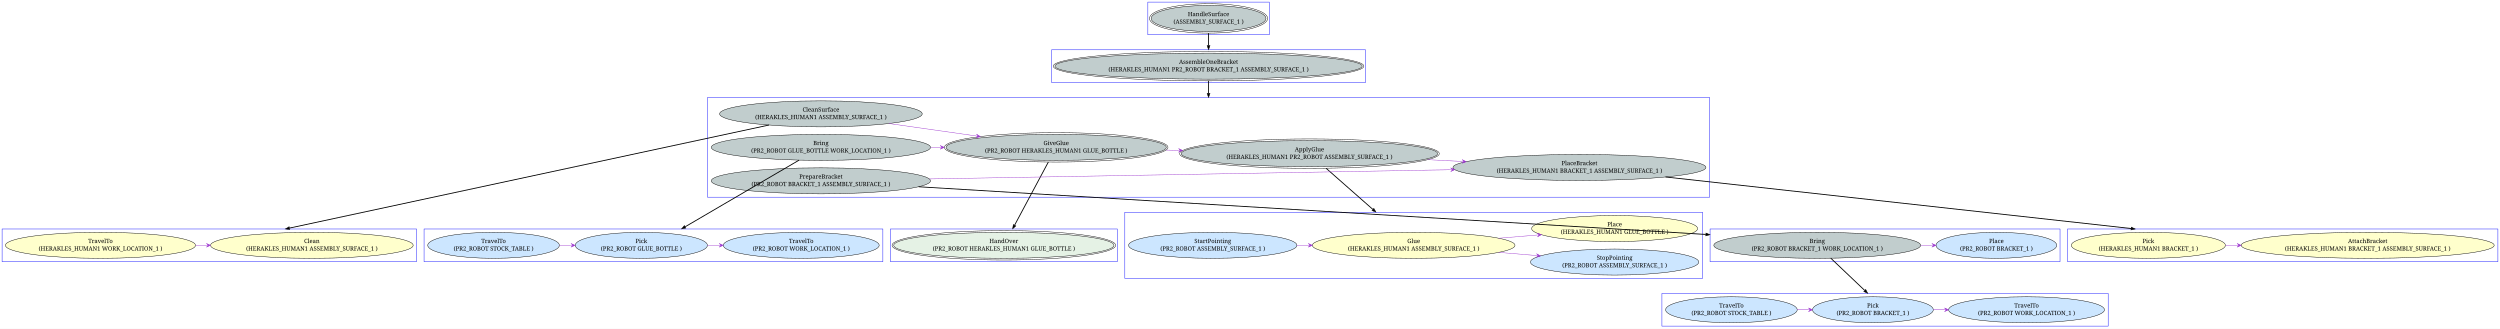
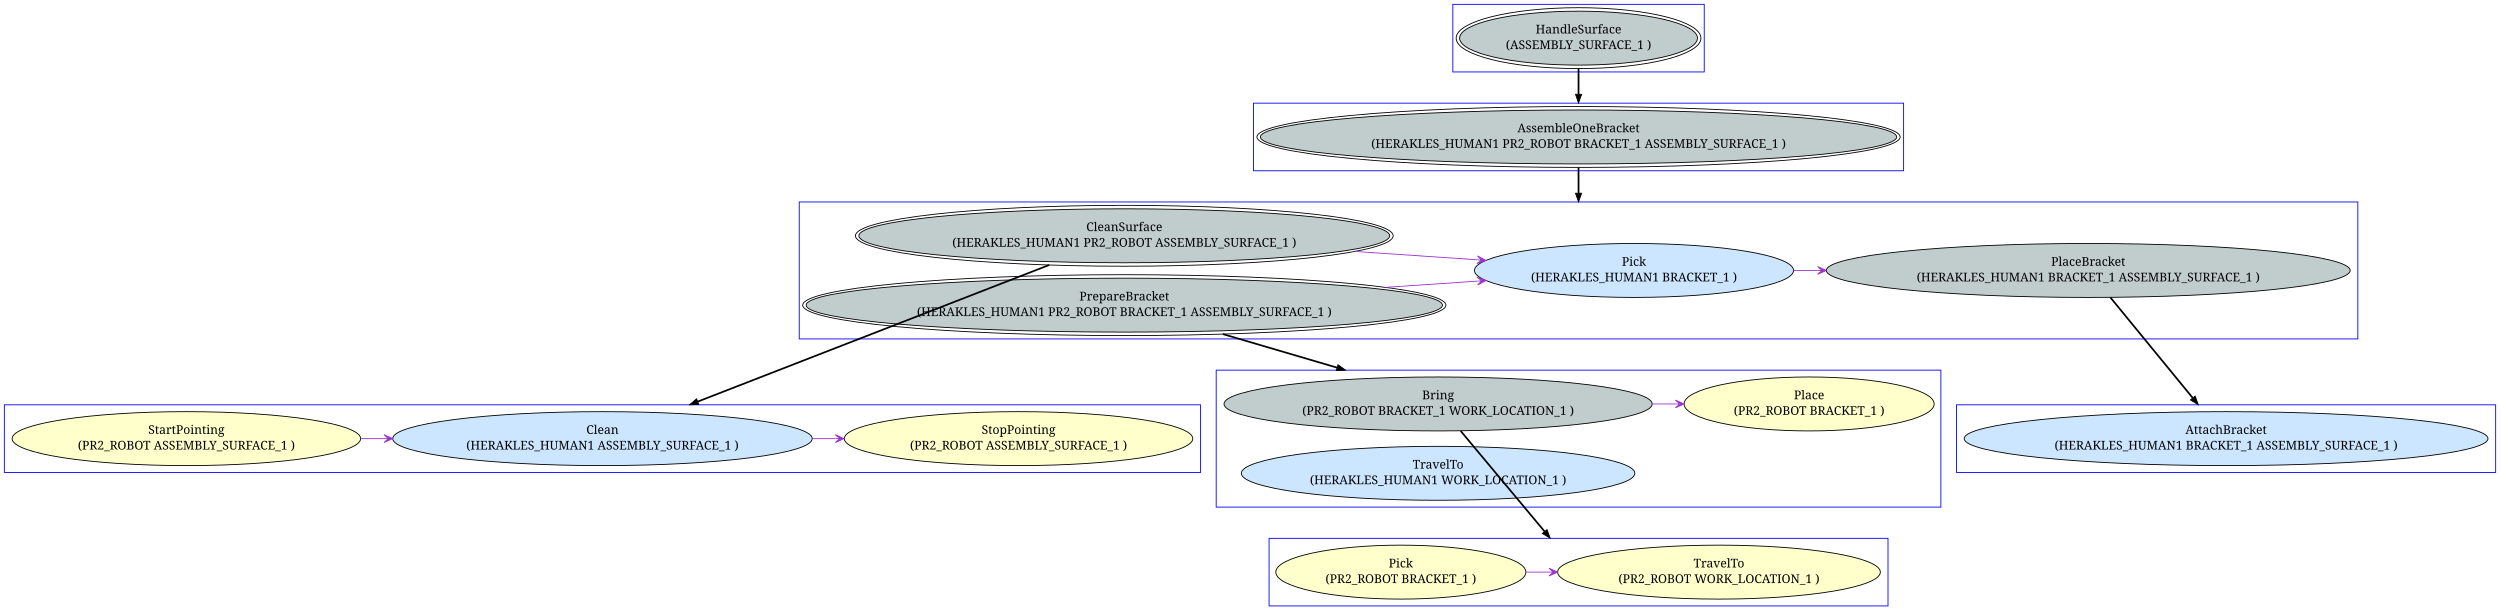
- <svg xmlns="http://www.w3.org/2000/svg" width="5972pt" height="784pt" viewBox="0.00 0.00 5972.00 784.00">
-   <g id="graph1" class="graph" transform="scale(1 1) rotate(0) translate(4 780)">
-     <polygon fill="white" stroke="white" points="-4,5 -4,-780 5969,-780 5969,5 -4,5" />
+ <svg xmlns="http://www.w3.org/2000/svg" width="2884pt" height="704pt" viewBox="0.00 0.00 2884.00 704.00">
+   <g id="graph1" class="graph" transform="scale(1 1) rotate(0) translate(4 700)">
+     <polygon fill="white" stroke="white" points="-4,5 -4,-700 2881,-700 2881,5 -4,5" />
    <g id="node1" class="node">
-       <polygon fill="none" stroke="blue" points="3028,-774.998 2738,-774.998 2738,-696.998 3028,-696.998 3028,-774.998" />
-       <text text-anchor="middle" x="2883" y="-732.398" font-family="Times Roman,serif" font-size="14.00"> </text>
+       <polygon fill="none" stroke="blue" points="2235,-273 1399,-273 1399,-115 2235,-115 2235,-273" />
+       <text text-anchor="middle" x="1817" y="-190.4" font-family="Times Roman,serif" font-size="14.00"> </text>
    </g>
    <g id="node2" class="node">
-       <polygon fill="none" stroke="blue" points="3258,-661 2508,-661 2508,-583 3258,-583 3258,-661" />
-       <text text-anchor="middle" x="2883" y="-618.4" font-family="Times Roman,serif" font-size="14.00"> </text>
+       <polygon fill="none" stroke="blue" points="2174,-79 1460,-79 1460,-1 2174,-1 2174,-79" />
+       <text text-anchor="middle" x="1817" y="-36.4" font-family="Times Roman,serif" font-size="14.00"> </text>
    </g>
    <g id="node3" class="node">
-       <polygon fill="none" stroke="blue" points="4080,-547 1686,-547 1686,-309 4080,-309 4080,-547" />
-       <text text-anchor="middle" x="2883" y="-424.4" font-family="Times Roman,serif" font-size="14.00"> </text>
+       <polygon fill="none" stroke="blue" points="1381,-233 1,-233 1,-155 1381,-155 1381,-233" />
+       <text text-anchor="middle" x="691" y="-190.4" font-family="Times Roman,serif" font-size="14.00"> </text>
    </g>
    <g id="node4" class="node">
-       <polygon fill="none" stroke="blue" points="991,-233 1,-233 1,-155 991,-155 991,-233" />
-       <text text-anchor="middle" x="496" y="-190.4" font-family="Times Roman,serif" font-size="14.00"> </text>
+       <polygon fill="none" stroke="blue" points="2875,-233 2253,-233 2253,-155 2875,-155 2875,-233" />
+       <text text-anchor="middle" x="2564" y="-190.4" font-family="Times Roman,serif" font-size="14.00"> </text>
    </g>
    <g id="node5" class="node">
-       <polygon fill="none" stroke="blue" points="2105,-233 1009,-233 1009,-155 2105,-155 2105,-233" />
-       <text text-anchor="middle" x="1557" y="-190.4" font-family="Times Roman,serif" font-size="14.00"> </text>
+       <polygon fill="none" stroke="blue" points="1962,-695 1672,-695 1672,-617 1962,-617 1962,-695" />
+       <text text-anchor="middle" x="1817" y="-652.4" font-family="Times Roman,serif" font-size="14.00"> </text>
    </g>
    <g id="node6" class="node">
-       <polygon fill="none" stroke="blue" points="2665,-233 2123,-233 2123,-155 2665,-155 2665,-233" />
-       <text text-anchor="middle" x="2394" y="-190.4" font-family="Times Roman,serif" font-size="14.00"> </text>
+       <polygon fill="none" stroke="blue" points="2192,-581 1442,-581 1442,-503 2192,-503 2192,-581" />
+       <text text-anchor="middle" x="1817" y="-538.4" font-family="Times Roman,serif" font-size="14.00"> </text>
    </g>
    <g id="node7" class="node">
-       <polygon fill="none" stroke="blue" points="4063,-273 2683,-273 2683,-115 4063,-115 4063,-273" />
-       <text text-anchor="middle" x="3373" y="-190.4" font-family="Times Roman,serif" font-size="14.00"> </text>
+       <polygon fill="none" stroke="blue" points="2716,-467 917.998,-467 917.998,-309 2716,-309 2716,-467" />
+       <text text-anchor="middle" x="1817" y="-384.4" font-family="Times Roman,serif" font-size="14.00"> </text>
    </g>
    <g id="node8" class="node">
-       <polygon fill="none" stroke="blue" points="4917,-233 4081,-233 4081,-155 4917,-155 4917,-233" />
-       <text text-anchor="middle" x="4499" y="-190.4" font-family="Times Roman,serif" font-size="14.00"> </text>
+       <ellipse fill="#c1cdcd" stroke="black" cx="1817" cy="-656" rx="137.179" ry="31.113" />
+       <ellipse fill="none" stroke="black" cx="1817" cy="-656" rx="141.179" ry="35.113" />
+       <text text-anchor="middle" x="1817" y="-661.4" font-family="Times Roman,serif" font-size="14.00">HandleSurface</text>
+       <text text-anchor="middle" x="1817" y="-643.4" font-family="Times Roman,serif" font-size="14.00">(ASSEMBLY_SURFACE_1 )</text>
    </g>
    <g id="node9" class="node">
-       <polygon fill="none" stroke="blue" points="5032,-79 3966,-79 3966,-1 5032,-1 5032,-79" />
-       <text text-anchor="middle" x="4499" y="-36.4" font-family="Times Roman,serif" font-size="14.00"> </text>
+       <ellipse fill="#c1cdcd" stroke="black" cx="1817" cy="-542" rx="367" ry="31.113" />
+       <ellipse fill="none" stroke="black" cx="1817" cy="-542" rx="371" ry="35.113" />
+       <text text-anchor="middle" x="1817" y="-547.4" font-family="Times Roman,serif" font-size="14.00">AssembleOneBracket</text>
+       <text text-anchor="middle" x="1817" y="-529.4" font-family="Times Roman,serif" font-size="14.00">(HERAKLES_HUMAN1 PR2_ROBOT BRACKET_1 ASSEMBLY_SURFACE_1 )</text>
    </g>
    <g id="node10" class="node">
-       <polygon fill="none" stroke="blue" points="5963,-233 4935,-233 4935,-155 5963,-155 5963,-233" />
-       <text text-anchor="middle" x="5449" y="-190.4" font-family="Times Roman,serif" font-size="14.00"> </text>
+       <ellipse fill="#c1cdcd" stroke="black" cx="1293" cy="-428" rx="306.177" ry="31.113" />
+       <ellipse fill="none" stroke="black" cx="1293" cy="-428" rx="310.177" ry="35.113" />
+       <text text-anchor="middle" x="1293" y="-433.4" font-family="Times Roman,serif" font-size="14.00">CleanSurface</text>
+       <text text-anchor="middle" x="1293" y="-415.4" font-family="Times Roman,serif" font-size="14.00">(HERAKLES_HUMAN1 PR2_ROBOT ASSEMBLY_SURFACE_1 )</text>
    </g>
    <g id="node11" class="node">
-       <ellipse fill="#c1cdcd" stroke="black" cx="2883" cy="-735.998" rx="137.179" ry="31.113" />
-       <ellipse fill="none" stroke="black" cx="2883" cy="-735.998" rx="141.179" ry="35.113" />
-       <text text-anchor="middle" x="2883" y="-741.398" font-family="Times Roman,serif" font-size="14.00">HandleSurface</text>
-       <text text-anchor="middle" x="2883" y="-723.398" font-family="Times Roman,serif" font-size="14.00">(ASSEMBLY_SURFACE_1 )</text>
+       <ellipse fill="#c1cdcd" stroke="black" cx="1293" cy="-348" rx="367" ry="31.113" />
+       <ellipse fill="none" stroke="black" cx="1293" cy="-348" rx="371" ry="35.113" />
+       <text text-anchor="middle" x="1293" y="-353.4" font-family="Times Roman,serif" font-size="14.00">PrepareBracket</text>
+       <text text-anchor="middle" x="1293" y="-335.4" font-family="Times Roman,serif" font-size="14.00">(HERAKLES_HUMAN1 PR2_ROBOT BRACKET_1 ASSEMBLY_SURFACE_1 )</text>
    </g>
    <g id="node12" class="node">
-       <ellipse fill="#c1cdcd" stroke="black" cx="2883" cy="-622" rx="367" ry="31.113" />
-       <ellipse fill="none" stroke="black" cx="2883" cy="-622" rx="371" ry="35.113" />
-       <text text-anchor="middle" x="2883" y="-627.4" font-family="Times Roman,serif" font-size="14.00">AssembleOneBracket</text>
-       <text text-anchor="middle" x="2883" y="-609.4" font-family="Times Roman,serif" font-size="14.00">(HERAKLES_HUMAN1 PR2_ROBOT BRACKET_1 ASSEMBLY_SURFACE_1 )</text>
+       <ellipse fill="#cce6ff" stroke="black" cx="1881" cy="-388" rx="184.055" ry="31.113" />
+       <text text-anchor="middle" x="1881" y="-393.4" font-family="Times Roman,serif" font-size="14.00">Pick</text>
+       <text text-anchor="middle" x="1881" y="-375.4" font-family="Times Roman,serif" font-size="14.00">(HERAKLES_HUMAN1 BRACKET_1 )</text>
    </g>
    <g id="node13" class="node">
-       <ellipse fill="#c1cdcd" stroke="black" cx="1957" cy="-508" rx="242" ry="31.113" />
-       <text text-anchor="middle" x="1957" y="-513.4" font-family="Times Roman,serif" font-size="14.00">CleanSurface</text>
-       <text text-anchor="middle" x="1957" y="-495.4" font-family="Times Roman,serif" font-size="14.00">(HERAKLES_HUMAN1 ASSEMBLY_SURFACE_1 )</text>
+       <ellipse fill="#c1cdcd" stroke="black" cx="2405" cy="-388" rx="302.141" ry="31.113" />
+       <text text-anchor="middle" x="2405" y="-393.4" font-family="Times Roman,serif" font-size="14.00">PlaceBracket</text>
+       <text text-anchor="middle" x="2405" y="-375.4" font-family="Times Roman,serif" font-size="14.00">(HERAKLES_HUMAN1 BRACKET_1 ASSEMBLY_SURFACE_1 )</text>
    </g>
    <g id="node14" class="node">
-       <ellipse fill="#c1cdcd" stroke="black" cx="1957" cy="-428" rx="261.837" ry="31.113" />
-       <text text-anchor="middle" x="1957" y="-433.4" font-family="Times Roman,serif" font-size="14.00">Bring</text>
-       <text text-anchor="middle" x="1957" y="-415.4" font-family="Times Roman,serif" font-size="14.00">(PR2_ROBOT GLUE_BOTTLE WORK_LOCATION_1 )</text>
+       <ellipse fill="#c1cdcd" stroke="black" cx="1655" cy="-234.001" rx="246.987" ry="31.113" />
+       <text text-anchor="middle" x="1655" y="-239.401" font-family="Times Roman,serif" font-size="14.00">Bring</text>
+       <text text-anchor="middle" x="1655" y="-221.401" font-family="Times Roman,serif" font-size="14.00">(PR2_ROBOT BRACKET_1 WORK_LOCATION_1 )</text>
    </g>
    <g id="node15" class="node">
-       <ellipse fill="#c1cdcd" stroke="black" cx="2519" cy="-428" rx="263.044" ry="31.113" />
-       <ellipse fill="none" stroke="black" cx="2519" cy="-428" rx="267.044" ry="35.113" />
-       <text text-anchor="middle" x="2519" y="-433.4" font-family="Times Roman,serif" font-size="14.00">GiveGlue</text>
-       <text text-anchor="middle" x="2519" y="-415.4" font-family="Times Roman,serif" font-size="14.00">(PR2_ROBOT HERAKLES_HUMAN1 GLUE_BOTTLE )</text>
+       <ellipse fill="#ffffcc" stroke="black" cx="2083" cy="-234.001" rx="144.25" ry="31.113" />
+       <text text-anchor="middle" x="2083" y="-239.401" font-family="Times Roman,serif" font-size="14.00">Place</text>
+       <text text-anchor="middle" x="2083" y="-221.401" font-family="Times Roman,serif" font-size="14.00">(PR2_ROBOT BRACKET_1 )</text>
    </g>
    <g id="node16" class="node">
-       <ellipse fill="#c1cdcd" stroke="black" cx="3124" cy="-413.001" rx="306.177" ry="31.113" />
-       <ellipse fill="none" stroke="black" cx="3124" cy="-413.001" rx="310.177" ry="35.113" />
-       <text text-anchor="middle" x="3124" y="-418.401" font-family="Times Roman,serif" font-size="14.00">ApplyGlue</text>
-       <text text-anchor="middle" x="3124" y="-400.401" font-family="Times Roman,serif" font-size="14.00">(HERAKLES_HUMAN1 PR2_ROBOT ASSEMBLY_SURFACE_1 )</text>
+       <ellipse fill="#cce6ff" stroke="black" cx="1655" cy="-154" rx="227" ry="31.113" />
+       <text text-anchor="middle" x="1655" y="-159.4" font-family="Times Roman,serif" font-size="14.00">TravelTo</text>
+       <text text-anchor="middle" x="1655" y="-141.4" font-family="Times Roman,serif" font-size="14.00">(HERAKLES_HUMAN1 WORK_LOCATION_1 )</text>
    </g>
    <g id="node17" class="node">
-       <ellipse fill="#c1cdcd" stroke="black" cx="1957" cy="-348" rx="261.837" ry="31.113" />
-       <text text-anchor="middle" x="1957" y="-353.4" font-family="Times Roman,serif" font-size="14.00">PrepareBracket</text>
-       <text text-anchor="middle" x="1957" y="-335.4" font-family="Times Roman,serif" font-size="14.00">(PR2_ROBOT BRACKET_1 ASSEMBLY_SURFACE_1 )</text>
+       <ellipse fill="#ffffcc" stroke="black" cx="1612" cy="-40" rx="144.25" ry="31.113" />
+       <text text-anchor="middle" x="1612" y="-45.4" font-family="Times Roman,serif" font-size="14.00">Pick</text>
+       <text text-anchor="middle" x="1612" y="-27.4" font-family="Times Roman,serif" font-size="14.00">(PR2_ROBOT BRACKET_1 )</text>
    </g>
    <g id="node18" class="node">
-       <ellipse fill="#c1cdcd" stroke="black" cx="3769" cy="-380" rx="302.141" ry="31.113" />
-       <text text-anchor="middle" x="3769" y="-385.4" font-family="Times Roman,serif" font-size="14.00">PlaceBracket</text>
-       <text text-anchor="middle" x="3769" y="-367.4" font-family="Times Roman,serif" font-size="14.00">(HERAKLES_HUMAN1 BRACKET_1 ASSEMBLY_SURFACE_1 )</text>
+       <ellipse fill="#ffffcc" stroke="black" cx="1979" cy="-40" rx="186.176" ry="31.113" />
+       <text text-anchor="middle" x="1979" y="-45.4" font-family="Times Roman,serif" font-size="14.00">TravelTo</text>
+       <text text-anchor="middle" x="1979" y="-27.4" font-family="Times Roman,serif" font-size="14.00">(PR2_ROBOT WORK_LOCATION_1 )</text>
    </g>
    <g id="node19" class="node">
-       <ellipse fill="#ffffcc" stroke="black" cx="236" cy="-194" rx="227" ry="31.113" />
-       <text text-anchor="middle" x="236" y="-199.4" font-family="Times Roman,serif" font-size="14.00">TravelTo</text>
-       <text text-anchor="middle" x="236" y="-181.4" font-family="Times Roman,serif" font-size="14.00">(HERAKLES_HUMAN1 WORK_LOCATION_1 )</text>
+       <ellipse fill="#ffffcc" stroke="black" cx="211" cy="-194" rx="201.025" ry="31.113" />
+       <text text-anchor="middle" x="211" y="-199.4" font-family="Times Roman,serif" font-size="14.00">StartPointing</text>
+       <text text-anchor="middle" x="211" y="-181.4" font-family="Times Roman,serif" font-size="14.00">(PR2_ROBOT ASSEMBLY_SURFACE_1 )</text>
    </g>
    <g id="node20" class="node">
-       <ellipse fill="#ffffcc" stroke="black" cx="741.002" cy="-194" rx="242" ry="31.113" />
-       <text text-anchor="middle" x="741.002" y="-199.4" font-family="Times Roman,serif" font-size="14.00">Clean</text>
-       <text text-anchor="middle" x="741.002" y="-181.4" font-family="Times Roman,serif" font-size="14.00">(HERAKLES_HUMAN1 ASSEMBLY_SURFACE_1 )</text>
+       <ellipse fill="#cce6ff" stroke="black" cx="691" cy="-194" rx="242" ry="31.113" />
+       <text text-anchor="middle" x="691" y="-199.4" font-family="Times Roman,serif" font-size="14.00">Clean</text>
+       <text text-anchor="middle" x="691" y="-181.4" font-family="Times Roman,serif" font-size="14.00">(HERAKLES_HUMAN1 ASSEMBLY_SURFACE_1 )</text>
    </g>
    <g id="node21" class="node">
-       <ellipse fill="#cce6ff" stroke="black" cx="1175" cy="-194" rx="157.184" ry="31.113" />
-       <text text-anchor="middle" x="1175" y="-199.4" font-family="Times Roman,serif" font-size="14.00">TravelTo</text>
-       <text text-anchor="middle" x="1175" y="-181.4" font-family="Times Roman,serif" font-size="14.00">(PR2_ROBOT STOCK_TABLE )</text>
+       <ellipse fill="#ffffcc" stroke="black" cx="1171" cy="-194" rx="201.025" ry="31.113" />
+       <text text-anchor="middle" x="1171" y="-199.4" font-family="Times Roman,serif" font-size="14.00">StopPointing</text>
+       <text text-anchor="middle" x="1171" y="-181.4" font-family="Times Roman,serif" font-size="14.00">(PR2_ROBOT ASSEMBLY_SURFACE_1 )</text>
    </g>
    <g id="node22" class="node">
-       <ellipse fill="#cce6ff" stroke="black" cx="1528" cy="-194" rx="157.892" ry="31.113" />
-       <text text-anchor="middle" x="1528" y="-199.4" font-family="Times Roman,serif" font-size="14.00">Pick</text>
-       <text text-anchor="middle" x="1528" y="-181.4" font-family="Times Roman,serif" font-size="14.00">(PR2_ROBOT GLUE_BOTTLE )</text>
+       <ellipse fill="#cce6ff" stroke="black" cx="2564" cy="-194" rx="302.141" ry="31.113" />
+       <text text-anchor="middle" x="2564" y="-199.4" font-family="Times Roman,serif" font-size="14.00">AttachBracket</text>
+       <text text-anchor="middle" x="2564" y="-181.4" font-family="Times Roman,serif" font-size="14.00">(HERAKLES_HUMAN1 BRACKET_1 ASSEMBLY_SURFACE_1 )</text>
    </g>
-     <g id="node23" class="node">
-       <ellipse fill="#cce6ff" stroke="black" cx="1910" cy="-194" rx="186.176" ry="31.113" />
-       <text text-anchor="middle" x="1910" y="-199.4" font-family="Times Roman,serif" font-size="14.00">TravelTo</text>
-       <text text-anchor="middle" x="1910" y="-181.4" font-family="Times Roman,serif" font-size="14.00">(PR2_ROBOT WORK_LOCATION_1 )</text>
+     <g id="edge8" class="edge">
+       <path fill="none" stroke="black" stroke-width="2" d="M1817,-620.866C1817,-611.543 1817,-601.301 1817,-591.373" />
+       <polygon fill="black" stroke="black" points="1820.5,-591.192 1817,-581.192 1813.5,-591.192 1820.5,-591.192" />
    </g>
-     <g id="node24" class="node">
-       <ellipse fill="#e5f2e5" stroke="black" cx="2394" cy="-194" rx="263.044" ry="31.113" />
-       <ellipse fill="none" stroke="black" cx="2394" cy="-194" rx="267.044" ry="35.113" />
-       <text text-anchor="middle" x="2394" y="-199.4" font-family="Times Roman,serif" font-size="14.00">HandOver</text>
-       <text text-anchor="middle" x="2394" y="-181.4" font-family="Times Roman,serif" font-size="14.00">(PR2_ROBOT HERAKLES_HUMAN1 GLUE_BOTTLE )</text>
+     <g id="edge9" class="edge">
+       <path fill="none" stroke="black" stroke-width="2" d="M1817,-506.669C1817,-497.652 1817,-487.543 1817,-477.131" />
+       <polygon fill="black" stroke="black" points="1820.5,-477.081 1817,-467.081 1813.5,-477.081 1820.5,-477.081" />
    </g>
-     <g id="node25" class="node">
-       <ellipse fill="#cce6ff" stroke="black" cx="2893" cy="-194" rx="201.025" ry="31.113" />
-       <text text-anchor="middle" x="2893" y="-199.4" font-family="Times Roman,serif" font-size="14.00">StartPointing</text>
-       <text text-anchor="middle" x="2893" y="-181.4" font-family="Times Roman,serif" font-size="14.00">(PR2_ROBOT ASSEMBLY_SURFACE_1 )</text>
-     </g>
-     <g id="node26" class="node">
-       <ellipse fill="#ffffcc" stroke="black" cx="3373" cy="-194" rx="242" ry="31.113" />
-       <text text-anchor="middle" x="3373" y="-199.4" font-family="Times Roman,serif" font-size="14.00">Glue</text>
-       <text text-anchor="middle" x="3373" y="-181.4" font-family="Times Roman,serif" font-size="14.00">(HERAKLES_HUMAN1 ASSEMBLY_SURFACE_1 )</text>
-     </g>
-     <g id="node27" class="node">
-       <ellipse fill="#cce6ff" stroke="black" cx="3853" cy="-154" rx="201.025" ry="31.113" />
-       <text text-anchor="middle" x="3853" y="-159.4" font-family="Times Roman,serif" font-size="14.00">StopPointing</text>
-       <text text-anchor="middle" x="3853" y="-141.4" font-family="Times Roman,serif" font-size="14.00">(PR2_ROBOT ASSEMBLY_SURFACE_1 )</text>
-     </g>
-     <g id="node28" class="node">
-       <ellipse fill="#ffffcc" stroke="black" cx="3853" cy="-234.001" rx="198.197" ry="31.113" />
-       <text text-anchor="middle" x="3853" y="-239.401" font-family="Times Roman,serif" font-size="14.00">Place</text>
-       <text text-anchor="middle" x="3853" y="-221.401" font-family="Times Roman,serif" font-size="14.00">(HERAKLES_HUMAN1 GLUE_BOTTLE )</text>
-     </g>
-     <g id="node29" class="node">
-       <ellipse fill="#c1cdcd" stroke="black" cx="4337" cy="-194" rx="246.987" ry="31.113" />
-       <text text-anchor="middle" x="4337" y="-199.4" font-family="Times Roman,serif" font-size="14.00">Bring</text>
-       <text text-anchor="middle" x="4337" y="-181.4" font-family="Times Roman,serif" font-size="14.00">(PR2_ROBOT BRACKET_1 WORK_LOCATION_1 )</text>
-     </g>
-     <g id="node30" class="node">
-       <ellipse fill="#cce6ff" stroke="black" cx="4765" cy="-194" rx="144.25" ry="31.113" />
-       <text text-anchor="middle" x="4765" y="-199.4" font-family="Times Roman,serif" font-size="14.00">Place</text>
-       <text text-anchor="middle" x="4765" y="-181.4" font-family="Times Roman,serif" font-size="14.00">(PR2_ROBOT BRACKET_1 )</text>
-     </g>
-     <g id="node31" class="node">
-       <ellipse fill="#cce6ff" stroke="black" cx="4132" cy="-40" rx="157.184" ry="31.113" />
-       <text text-anchor="middle" x="4132" y="-45.4" font-family="Times Roman,serif" font-size="14.00">TravelTo</text>
-       <text text-anchor="middle" x="4132" y="-27.4" font-family="Times Roman,serif" font-size="14.00">(PR2_ROBOT STOCK_TABLE )</text>
-     </g>
-     <g id="node32" class="node">
-       <ellipse fill="#cce6ff" stroke="black" cx="4470" cy="-40" rx="144.25" ry="31.113" />
-       <text text-anchor="middle" x="4470" y="-45.4" font-family="Times Roman,serif" font-size="14.00">Pick</text>
-       <text text-anchor="middle" x="4470" y="-27.4" font-family="Times Roman,serif" font-size="14.00">(PR2_ROBOT BRACKET_1 )</text>
-     </g>
-     <g id="node33" class="node">
-       <ellipse fill="#cce6ff" stroke="black" cx="4837" cy="-40" rx="186.176" ry="31.113" />
-       <text text-anchor="middle" x="4837" y="-45.4" font-family="Times Roman,serif" font-size="14.00">TravelTo</text>
-       <text text-anchor="middle" x="4837" y="-27.4" font-family="Times Roman,serif" font-size="14.00">(PR2_ROBOT WORK_LOCATION_1 )</text>
-     </g>
-     <g id="node34" class="node">
-       <ellipse fill="#ffffcc" stroke="black" cx="5128" cy="-194" rx="184.055" ry="31.113" />
-       <text text-anchor="middle" x="5128" y="-199.4" font-family="Times Roman,serif" font-size="14.00">Pick</text>
-       <text text-anchor="middle" x="5128" y="-181.4" font-family="Times Roman,serif" font-size="14.00">(HERAKLES_HUMAN1 BRACKET_1 )</text>
-     </g>
-     <g id="node35" class="node">
-       <ellipse fill="#ffffcc" stroke="black" cx="5652" cy="-194" rx="302.141" ry="31.113" />
-       <text text-anchor="middle" x="5652" y="-199.4" font-family="Times Roman,serif" font-size="14.00">AttachBracket</text>
-       <text text-anchor="middle" x="5652" y="-181.4" font-family="Times Roman,serif" font-size="14.00">(HERAKLES_HUMAN1 BRACKET_1 ASSEMBLY_SURFACE_1 )</text>
-     </g>
-     <g id="edge16" class="edge">
-       <path fill="none" stroke="black" stroke-width="2" d="M2883,-700.864C2883,-691.542 2883,-681.3 2883,-671.372" />
-       <polygon fill="black" stroke="black" points="2886.5,-671.192 2883,-661.192 2879.5,-671.192 2886.5,-671.192" />
-     </g>
-     <g id="edge17" class="edge">
-       <path fill="none" stroke="black" stroke-width="2" d="M2883,-586.868C2883,-577.923 2883,-567.773 2883,-557.033" />
-       <polygon fill="black" stroke="black" points="2886.5,-557.022 2883,-547.022 2879.5,-557.022 2886.5,-557.022" />
-     </g>
-     <g id="edge18" class="edge">
-       <path fill="none" stroke="black" stroke-width="2" d="M1833.07,-481.364C1577.81,-426.503 991.892,-300.578 687.487,-235.155" />
-       <polygon fill="black" stroke="black" points="688.183,-231.725 677.671,-233.045 686.712,-238.568 688.183,-231.725" />
+     <g id="edge10" class="edge">
+       <path fill="none" stroke="black" stroke-width="2" d="M1206.42,-394.349C1099.51,-352.791 917.525,-282.052 800.868,-236.707" />
+       <polygon fill="black" stroke="black" points="802.125,-233.44 791.536,-233.08 799.589,-239.965 802.125,-233.44" />
    </g>
    <g id="edge1" class="edge">
-       <path fill="none" stroke="#9a32cd" d="M2119.18,-484.915C2184.38,-475.633 2260.05,-464.862 2327.9,-455.203" />
-       <polygon fill="#9a32cd" stroke="#9a32cd" points="2337.85,-453.786 2328.59,-459.651 2332.9,-454.491 2327.95,-455.196 2327.95,-455.196 2327.95,-455.196 2332.9,-454.491 2327.32,-450.741 2337.85,-453.786 2337.85,-453.786" />
+       <path fill="none" stroke="#9a32cd" d="M1558.61,-409.931C1606.43,-406.678 1655.26,-403.356 1699.98,-400.314" />
+       <polygon fill="#9a32cd" stroke="#9a32cd" points="1710.05,-399.629 1700.38,-404.798 1705.06,-399.969 1700.07,-400.308 1700.07,-400.308 1700.07,-400.308 1705.06,-399.969 1699.77,-395.818 1710.05,-399.629 1710.05,-399.629" />
    </g>
-     <g id="edge19" class="edge">
-       <path fill="none" stroke="black" stroke-width="2" d="M1904.71,-397.409C1835.38,-356.851 1712.55,-284.995 1632.98,-238.449" />
-       <polygon fill="black" stroke="black" points="1634.38,-235.212 1623.98,-233.183 1630.84,-241.254 1634.38,-235.212" />
+     <g id="edge11" class="edge">
+       <path fill="none" stroke="black" stroke-width="2" d="M1406.7,-314.584C1445.98,-303.039 1491.9,-289.545 1538.51,-275.845" />
+       <polygon fill="black" stroke="black" points="1539.55,-279.189 1548.15,-273.012 1537.57,-272.473 1539.55,-279.189" />
    </g>
    <g id="edge2" class="edge">
-       <path fill="none" stroke="#9a32cd" d="M2219.08,-428C2226.55,-428 2234.05,-428 2241.54,-428" />
-       <polygon fill="#9a32cd" stroke="#9a32cd" points="2251.75,-428 2241.75,-432.5 2246.75,-428 2241.75,-428 2241.75,-428 2241.75,-428 2246.75,-428 2241.75,-423.5 2251.75,-428 2251.75,-428" />
-     </g>
-     <g id="edge20" class="edge">
-       <path fill="none" stroke="black" stroke-width="2" d="M2500.28,-392.968C2478.88,-352.89 2443.69,-287.026 2419.72,-242.145" />
-       <polygon fill="black" stroke="black" points="2422.73,-240.354 2414.93,-233.183 2416.55,-243.653 2422.73,-240.354" />
+       <path fill="none" stroke="#9a32cd" d="M1594.32,-368.498C1630.39,-370.951 1666.31,-373.395 1699.91,-375.681" />
+       <polygon fill="#9a32cd" stroke="#9a32cd" points="1710.26,-376.385 1699.98,-380.196 1705.27,-376.046 1700.28,-375.706 1700.28,-375.706 1700.28,-375.706 1705.27,-376.046 1700.59,-371.217 1710.26,-376.385 1710.26,-376.385" />
    </g>
    <g id="edge3" class="edge">
-       <path fill="none" stroke="#9a32cd" d="M2781.72,-421.487C2791.43,-421.246 2801.18,-421.004 2810.96,-420.762" />
-       <polygon fill="#9a32cd" stroke="#9a32cd" points="2821.15,-420.509 2811.26,-425.256 2816.15,-420.633 2811.15,-420.757 2811.15,-420.757 2811.15,-420.757 2816.15,-420.633 2811.04,-416.258 2821.15,-420.509 2821.15,-420.509" />
+       <path fill="none" stroke="#9a32cd" d="M2065.01,-388C2074.1,-388 2083.34,-388 2092.66,-388" />
+       <polygon fill="#9a32cd" stroke="#9a32cd" points="2102.8,-388 2092.8,-392.5 2097.8,-388 2092.8,-388 2092.8,-388 2092.8,-388 2097.8,-388 2092.8,-383.5 2102.8,-388 2102.8,-388" />
    </g>
-     <g id="edge21" class="edge">
-       <path fill="none" stroke="black" stroke-width="2" d="M3163.73,-378.057C3193.79,-351.622 3236.4,-314.146 3275.33,-279.902" />
-       <polygon fill="black" stroke="black" points="3277.86,-282.333 3283.06,-273.101 3273.24,-277.077 3277.86,-282.333" />
+     <g id="edge12" class="edge">
+       <path fill="none" stroke="black" stroke-width="2" d="M2430.55,-356.831C2456.17,-325.563 2495.96,-277.018 2525.43,-241.061" />
+       <polygon fill="black" stroke="black" points="2528.3,-243.084 2531.93,-233.131 2522.88,-238.647 2528.3,-243.084" />
+     </g>
+     <g id="edge13" class="edge">
+       <path fill="none" stroke="black" stroke-width="2" d="M1681.03,-202.831C1707.14,-171.564 1747.67,-123.018 1777.7,-87.061" />
+       <polygon fill="black" stroke="black" points="1780.6,-89.05 1784.32,-79.131 1775.23,-84.564 1780.6,-89.05" />
    </g>
    <g id="edge4" class="edge">
-       <path fill="none" stroke="#9a32cd" d="M3406.44,-398.55C3433.67,-397.157 3461.28,-395.744 3488.49,-394.352" />
-       <polygon fill="#9a32cd" stroke="#9a32cd" points="3498.49,-393.84 3488.74,-398.845 3493.5,-394.096 3488.51,-394.351 3488.51,-394.351 3488.51,-394.351 3493.5,-394.096 3488.28,-389.857 3498.49,-393.84 3498.49,-393.84" />
-     </g>
-     <g id="edge22" class="edge">
-       <path fill="none" stroke="black" stroke-width="2" d="M2190.46,-333.857C2617.31,-307.998 3529.41,-252.74 4070.6,-219.954" />
-       <polygon fill="black" stroke="black" points="4071.15,-223.427 4080.92,-219.328 4070.73,-216.439 4071.15,-223.427" />
+       <path fill="none" stroke="#9a32cd" d="M1902.11,-234.001C1911.03,-234.001 1919.88,-234.001 1928.58,-234.001" />
+       <polygon fill="#9a32cd" stroke="#9a32cd" points="1938.73,-234.001 1928.73,-238.501 1933.73,-234.001 1928.73,-234.001 1928.73,-234.001 1928.73,-234.001 1933.73,-234.001 1928.73,-229.501 1938.73,-234.001 1938.73,-234.001" />
    </g>
    <g id="edge5" class="edge">
-       <path fill="none" stroke="#9a32cd" d="M2216.14,-352.577C2544.83,-358.381 3110.93,-368.379 3461.25,-374.565" />
-       <polygon fill="#9a32cd" stroke="#9a32cd" points="3471.3,-374.743 3461.22,-379.065 3466.3,-374.654 3461.3,-374.566 3461.3,-374.566 3461.3,-374.566 3466.3,-374.654 3461.38,-370.067 3471.3,-374.743 3471.3,-374.743" />
-     </g>
-     <g id="edge23" class="edge">
-       <path fill="none" stroke="black" stroke-width="2" d="M3974.59,-357.239C4251.01,-326.636 4746.96,-271.727 5086.72,-234.111" />
-       <polygon fill="black" stroke="black" points="5087.17,-237.582 5096.72,-233.003 5086.4,-230.624 5087.17,-237.582" />
+       <path fill="none" stroke="#9a32cd" d="M1756.26,-40C1765.01,-40 1773.88,-40 1782.8,-40" />
+       <polygon fill="#9a32cd" stroke="#9a32cd" points="1792.87,-40 1782.87,-44.5 1787.87,-40 1782.87,-40 1782.87,-40 1782.87,-40 1787.87,-40 1782.87,-35.5 1792.87,-40 1792.87,-40" />
    </g>
    <g id="edge6" class="edge">
-       <path fill="none" stroke="#9a32cd" d="M463.018,-194C471.586,-194 480.194,-194 488.802,-194" />
-       <polygon fill="#9a32cd" stroke="#9a32cd" points="498.903,-194 488.904,-198.5 493.903,-194 488.903,-194 488.903,-194 488.903,-194 493.903,-194 488.903,-189.5 498.903,-194 498.903,-194" />
+       <path fill="none" stroke="#9a32cd" d="M412.129,-194C420.989,-194 429.922,-194 438.877,-194" />
+       <polygon fill="#9a32cd" stroke="#9a32cd" points="448.995,-194 438.995,-198.5 443.995,-194 438.995,-194 438.995,-194 438.995,-194 443.995,-194 438.995,-189.5 448.995,-194 448.995,-194" />
    </g>
    <g id="edge7" class="edge">
-       <path fill="none" stroke="#9a32cd" d="M1332.14,-194C1341.23,-194 1350.39,-194 1359.52,-194" />
-       <polygon fill="#9a32cd" stroke="#9a32cd" points="1369.81,-194 1359.81,-198.5 1364.81,-194 1359.81,-194 1359.81,-194 1359.81,-194 1364.81,-194 1359.81,-189.5 1369.81,-194 1369.81,-194" />
-     </g>
-     <g id="edge8" class="edge">
-       <path fill="none" stroke="#9a32cd" d="M1686.13,-194C1695.25,-194 1704.47,-194 1713.71,-194" />
-       <polygon fill="#9a32cd" stroke="#9a32cd" points="1723.74,-194 1713.74,-198.5 1718.74,-194 1713.74,-194 1713.74,-194 1713.74,-194 1718.74,-194 1713.74,-189.5 1723.74,-194 1723.74,-194" />
-     </g>
-     <g id="edge9" class="edge">
-       <path fill="none" stroke="#9a32cd" d="M3094.13,-194C3102.99,-194 3111.92,-194 3120.87,-194" />
-       <polygon fill="#9a32cd" stroke="#9a32cd" points="3130.99,-194 3120.99,-198.5 3125.99,-194 3120.99,-194 3120.99,-194 3120.99,-194 3125.99,-194 3120.99,-189.5 3130.99,-194 3130.99,-194" />
-     </g>
-     <g id="edge10" class="edge">
-       <path fill="none" stroke="#9a32cd" d="M3575.87,-177.095C3605.75,-174.604 3636.42,-172.048 3665.97,-169.586" />
-       <polygon fill="#9a32cd" stroke="#9a32cd" points="3675.94,-168.755 3666.35,-174.07 3670.96,-169.17 3665.97,-169.586 3665.97,-169.586 3665.97,-169.586 3670.96,-169.17 3665.6,-165.101 3675.94,-168.755 3675.94,-168.755" />
-     </g>
-     <g id="edge11" class="edge">
-       <path fill="none" stroke="#9a32cd" d="M3575.87,-210.906C3606.44,-213.454 3637.84,-216.07 3668.01,-218.585" />
-       <polygon fill="#9a32cd" stroke="#9a32cd" points="3678.19,-219.433 3667.85,-223.087 3673.21,-219.018 3668.23,-218.603 3668.23,-218.603 3668.23,-218.603 3673.21,-219.018 3668.6,-214.118 3678.19,-219.433 3678.19,-219.433" />
-     </g>
-     <g id="edge24" class="edge">
-       <path fill="none" stroke="black" stroke-width="2" d="M4369.39,-163.206C4392.5,-141.237 4423.99,-111.303 4450.14,-86.443" />
-       <polygon fill="black" stroke="black" points="4452.88,-88.668 4457.72,-79.241 4448.06,-83.594 4452.88,-88.668" />
-     </g>
-     <g id="edge12" class="edge">
-       <path fill="none" stroke="#9a32cd" d="M4584.11,-194C4593.03,-194 4601.88,-194 4610.58,-194" />
-       <polygon fill="#9a32cd" stroke="#9a32cd" points="4620.73,-194 4610.73,-198.5 4615.73,-194 4610.73,-194 4610.73,-194 4610.73,-194 4615.73,-194 4610.73,-189.5 4620.73,-194 4620.73,-194" />
-     </g>
-     <g id="edge13" class="edge">
-       <path fill="none" stroke="#9a32cd" d="M4289.12,-40C4297.92,-40 4306.76,-40 4315.55,-40" />
-       <polygon fill="#9a32cd" stroke="#9a32cd" points="4325.84,-40 4315.84,-44.5 4320.84,-40 4315.84,-40 4315.84,-40 4315.84,-40 4320.84,-40 4315.84,-35.5 4325.84,-40 4325.84,-40" />
-     </g>
-     <g id="edge14" class="edge">
-       <path fill="none" stroke="#9a32cd" d="M4614.25,-40C4623,-40 4631.88,-40 4640.79,-40" />
-       <polygon fill="#9a32cd" stroke="#9a32cd" points="4650.87,-40 4640.87,-44.5 4645.87,-40 4640.87,-40 4640.87,-40 4640.87,-40 4645.87,-40 4640.87,-35.5 4650.87,-40 4650.87,-40" />
-     </g>
-     <g id="edge15" class="edge">
-       <path fill="none" stroke="#9a32cd" d="M5312.01,-194C5321.1,-194 5330.34,-194 5339.66,-194" />
-       <polygon fill="#9a32cd" stroke="#9a32cd" points="5349.81,-194 5339.81,-198.5 5344.81,-194 5339.81,-194 5339.81,-194 5339.81,-194 5344.81,-194 5339.81,-189.5 5349.81,-194 5349.81,-194" />
+       <path fill="none" stroke="#9a32cd" d="M933.109,-194C941.901,-194 950.689,-194 959.426,-194" />
+       <polygon fill="#9a32cd" stroke="#9a32cd" points="969.657,-194 959.657,-198.5 964.657,-194 959.657,-194 959.657,-194 959.657,-194 964.657,-194 959.657,-189.5 969.657,-194 969.657,-194" />
    </g>
  </g>
</svg>
